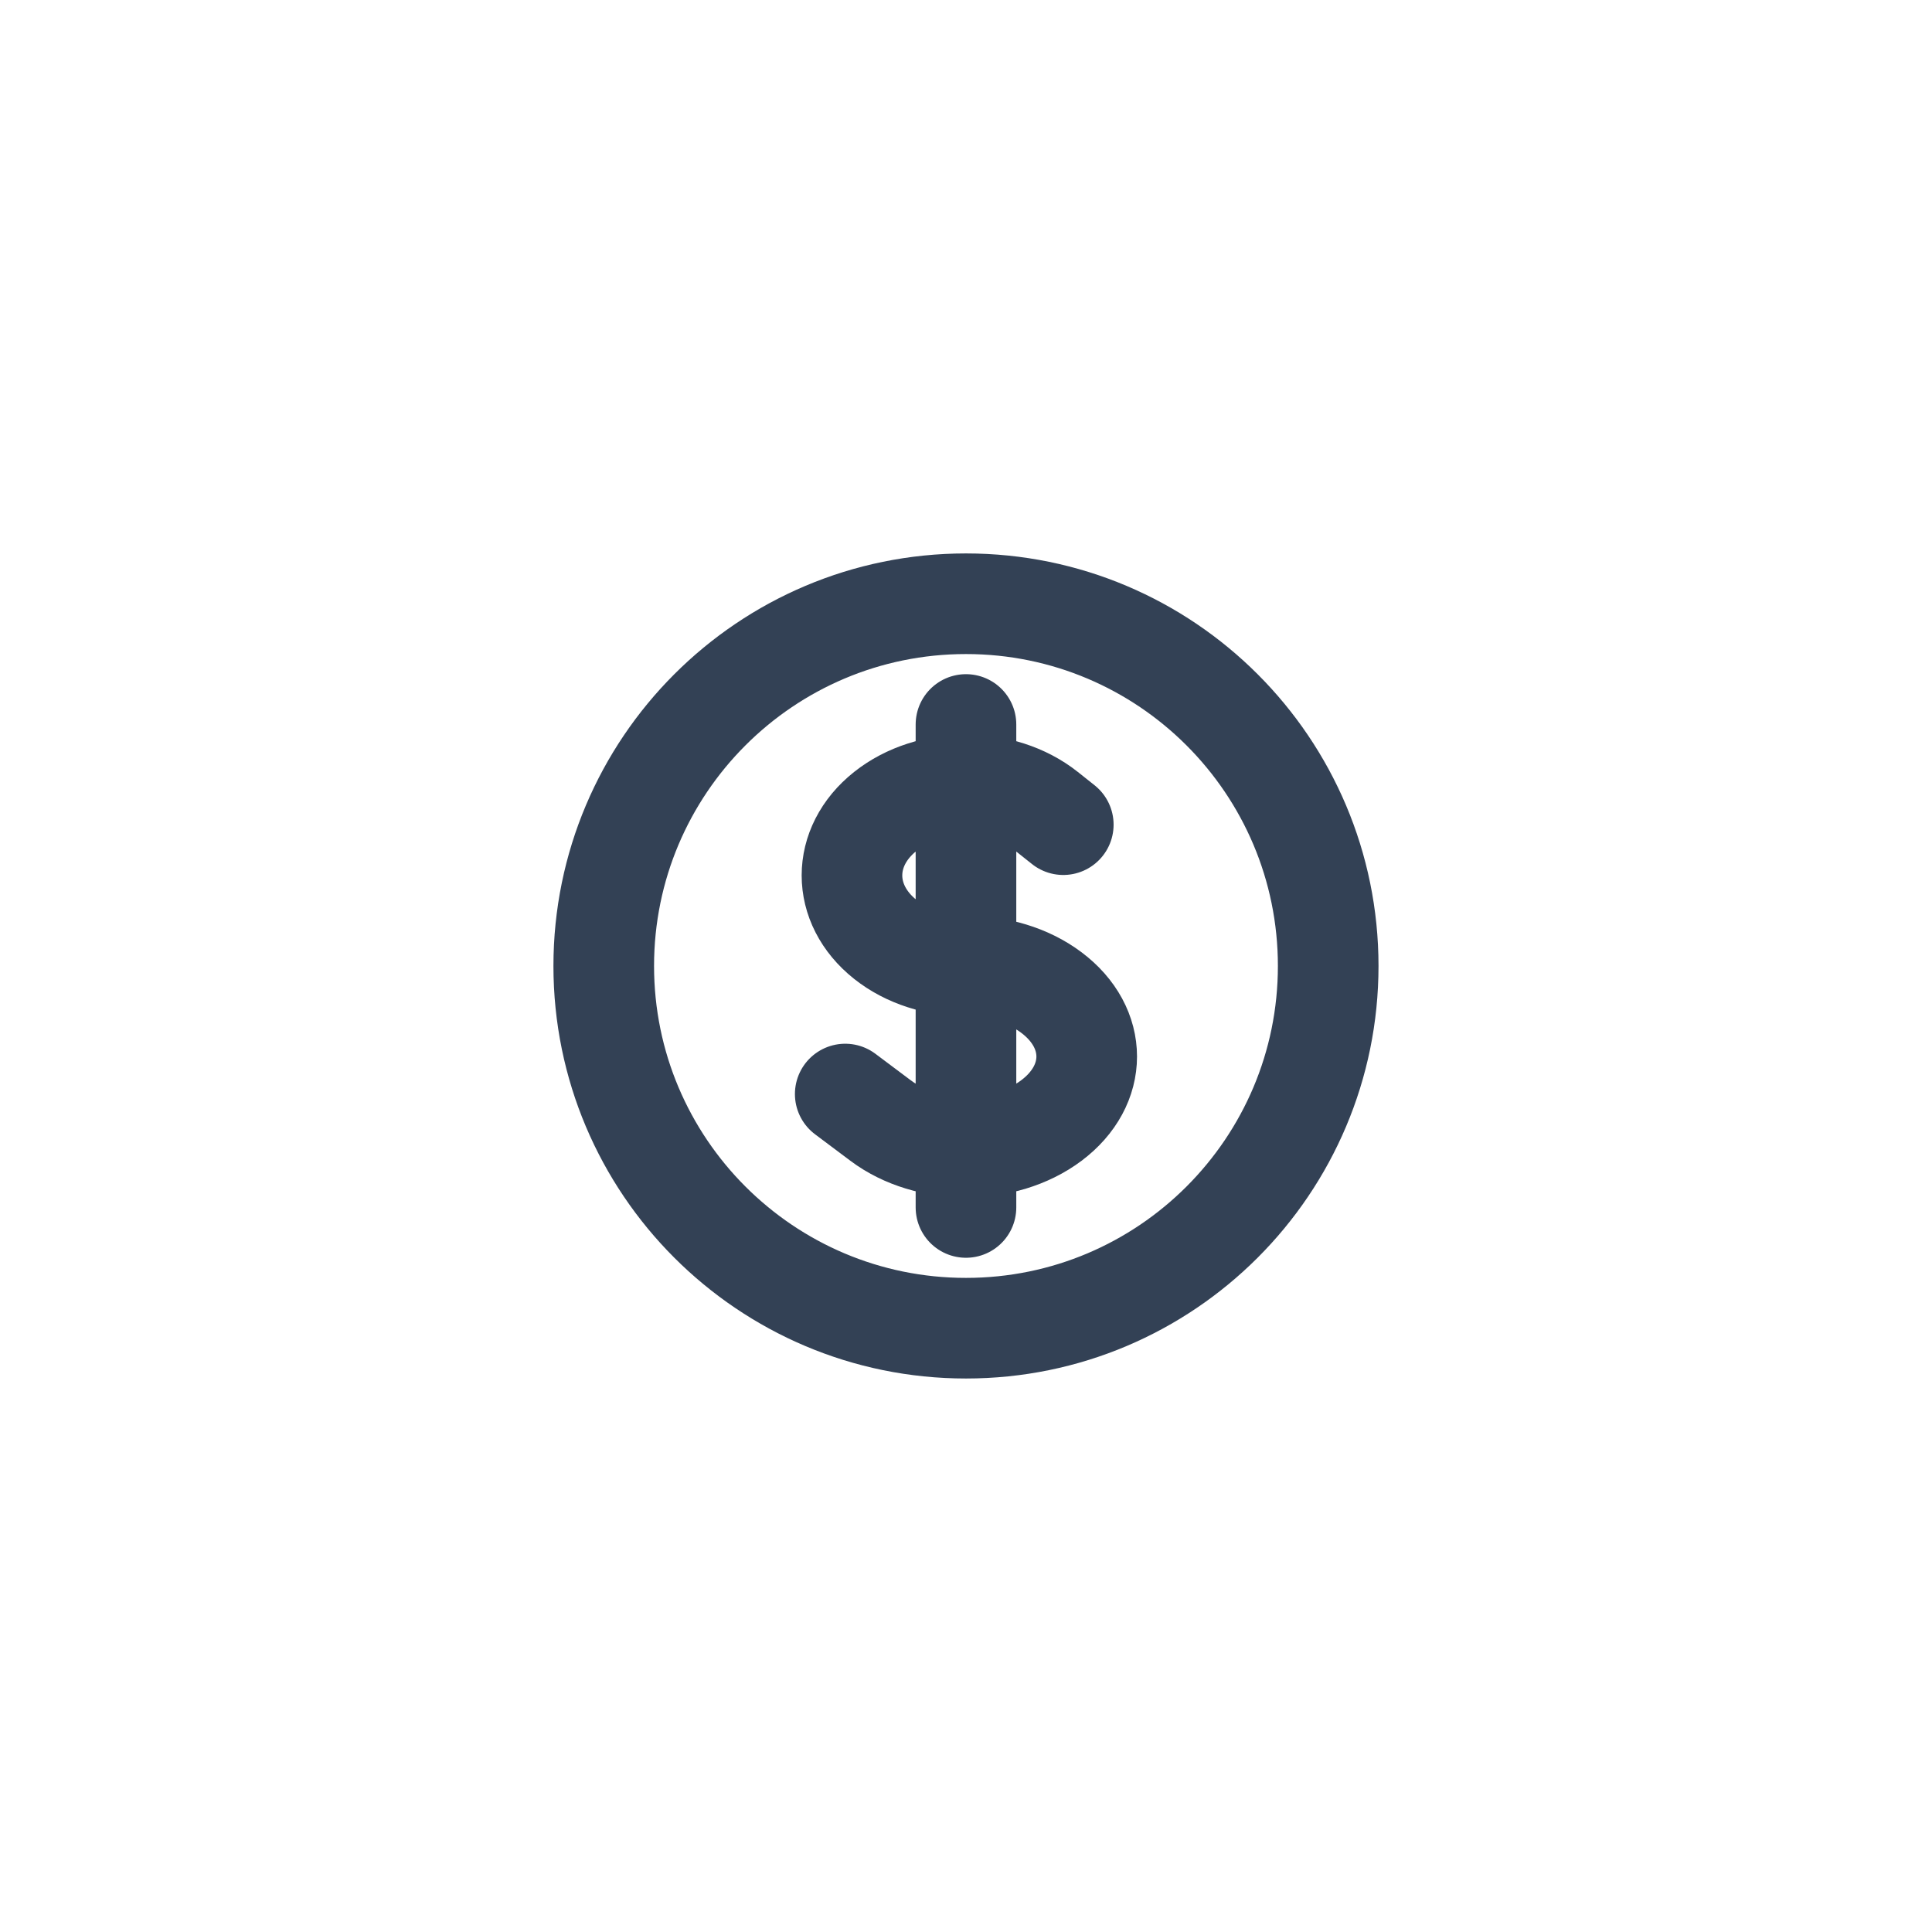
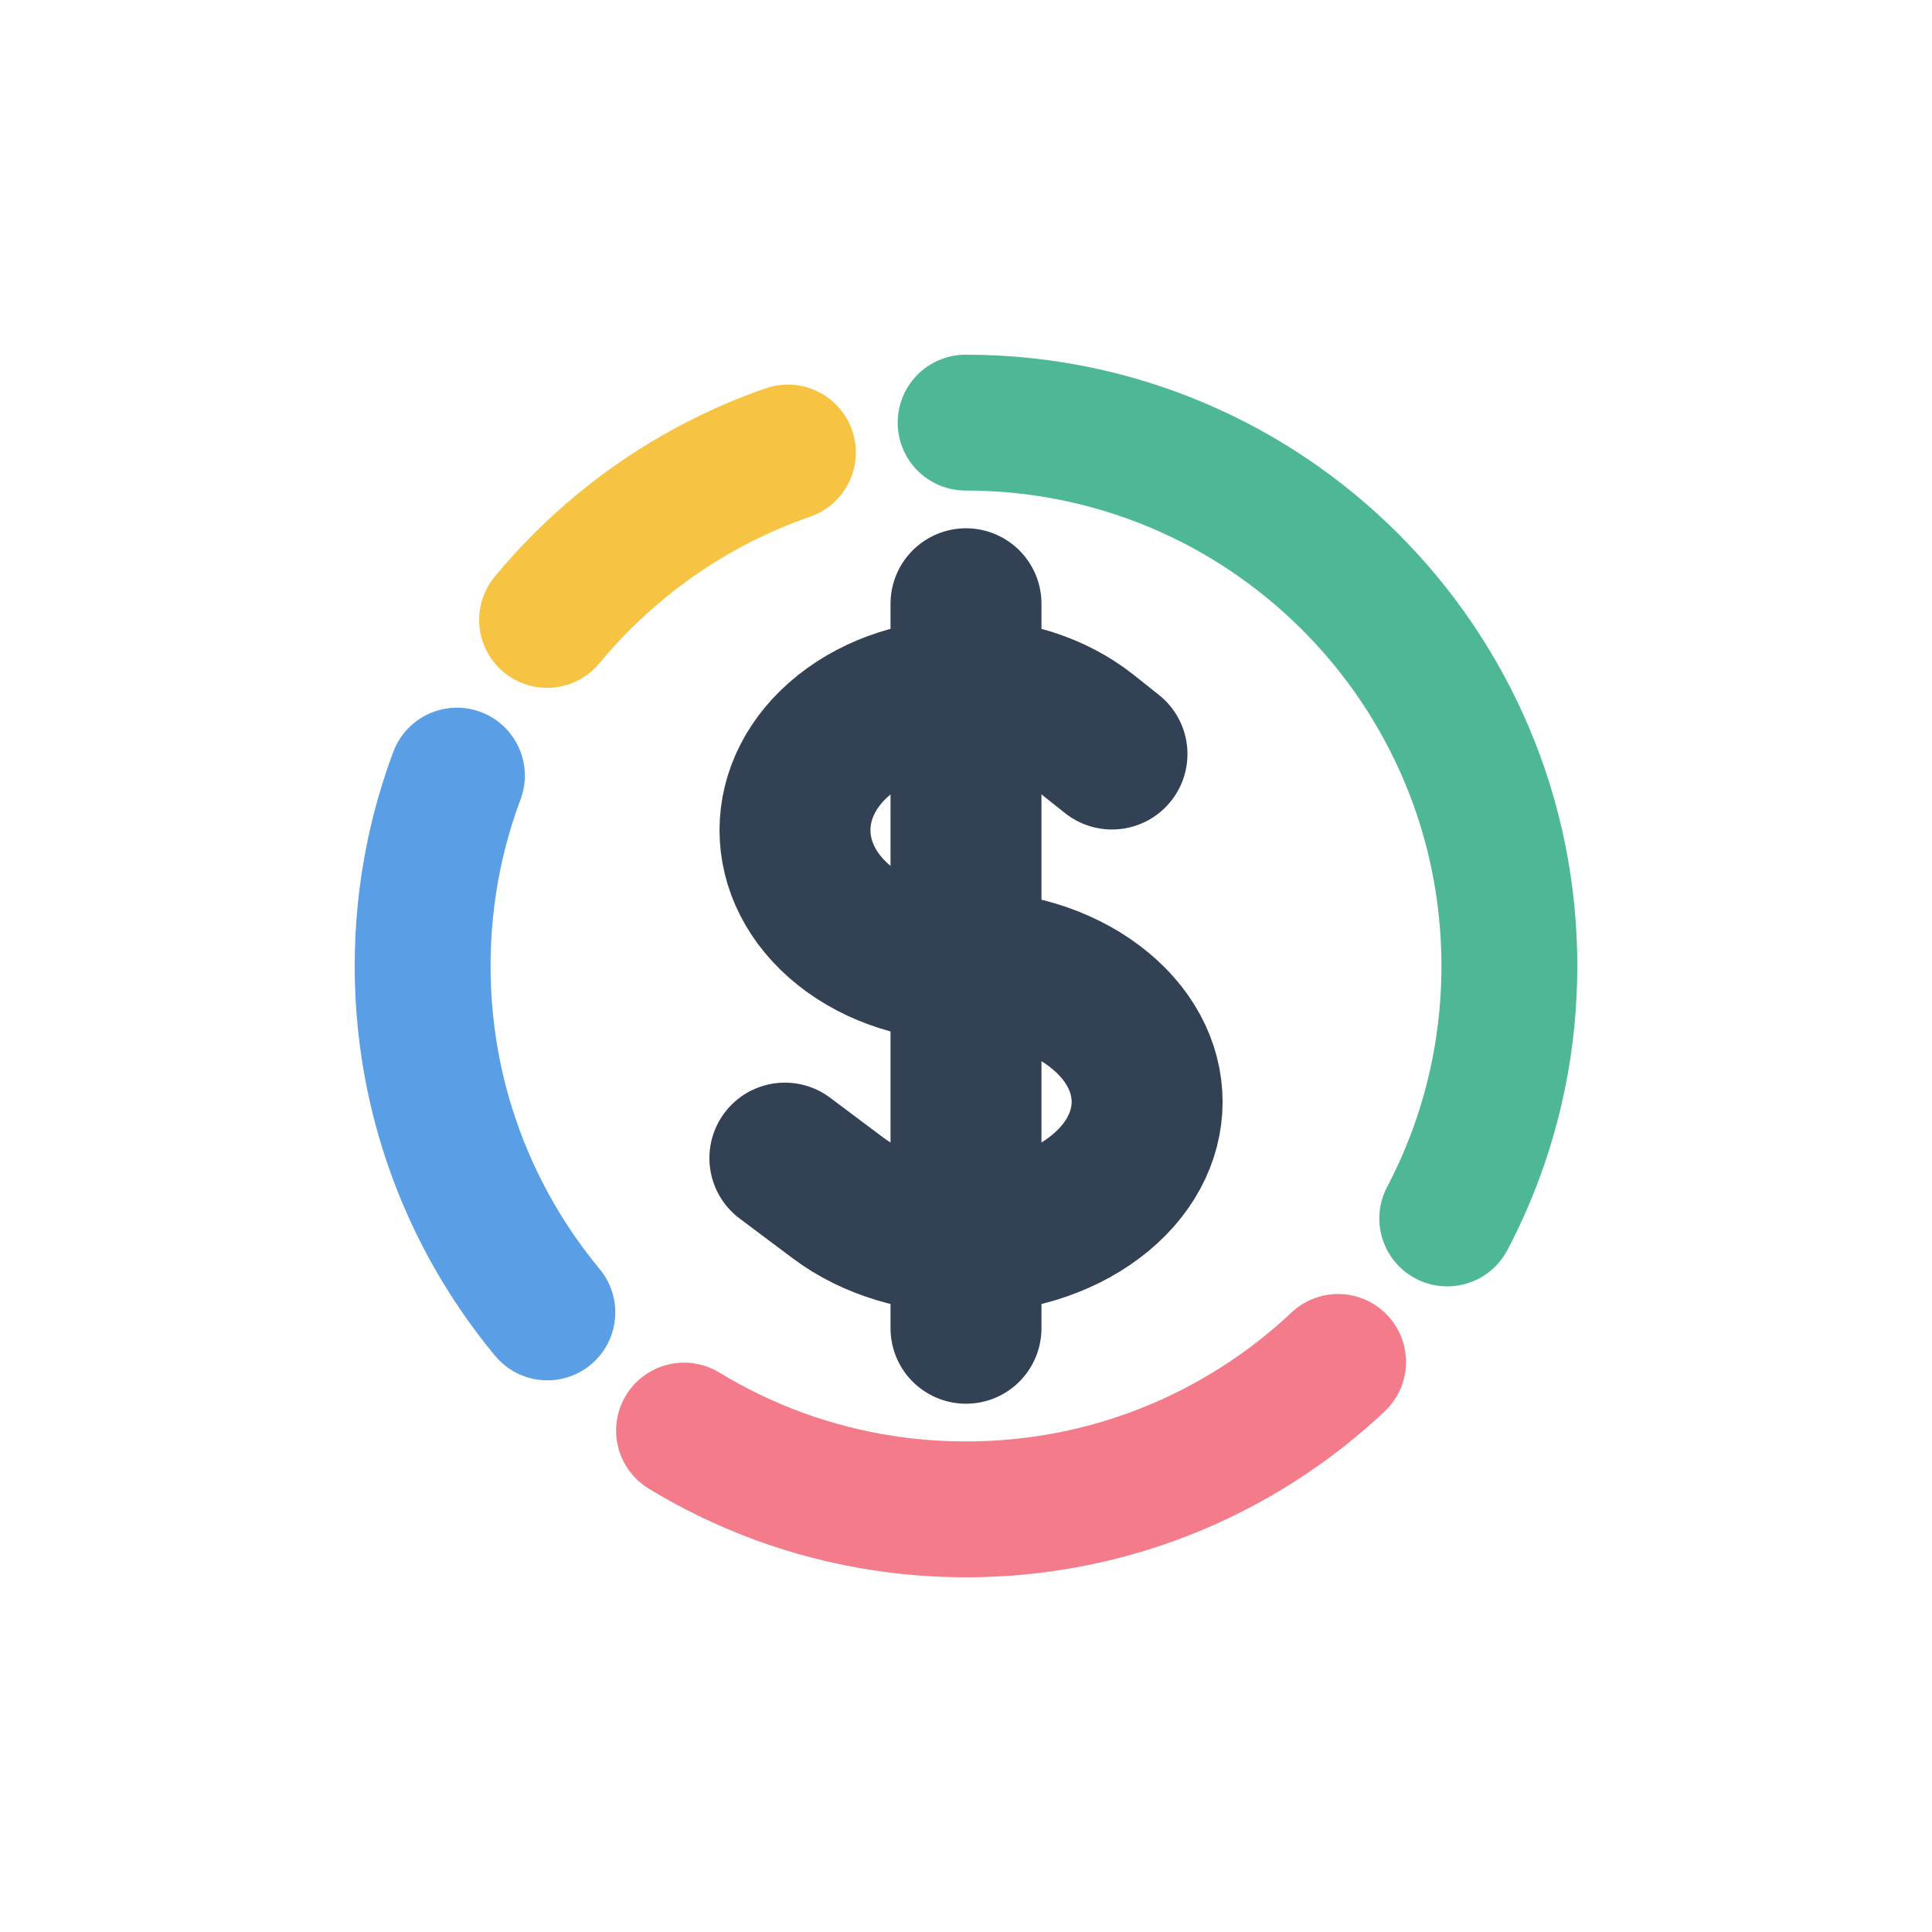
<svg xmlns="http://www.w3.org/2000/svg" viewBox="0 0 512 512" width="100%" height="100%">
  <rect width="512" height="512" fill="#ffffff" />
-   <g transform="translate(128, 128) scale(10.666)" fill="none" stroke="#334155" stroke-width="2.5" stroke-linecap="round" stroke-linejoin="round">
-     <path d="M12 6v12m-3-2.818l.879.659c1.171.879 3.07.879 4.242 0 1.172-.879 1.172-2.303 0-3.182C13.536 12.219 12.768 12 12 12c-.725 0-1.45-.22-2.003-.659-1.106-.879-1.106-2.303 0-3.182s2.9-.879 4.006 0l.415.33M21 12a9 9 0 11-18 0 9 9 0 0118 0z" />
+   <g transform="rotate(-90 256 256)">
+     <circle cx="256" cy="256" r="144" fill="none" stroke="#4EB896" stroke-width="36" stroke-linecap="round" stroke-dasharray="295.8 608.98" stroke-dashoffset="0" />
+     <circle cx="256" cy="256" r="144" fill="none" stroke="#F47B89" stroke-width="36" stroke-linecap="round" stroke-dasharray="187.2 717.58" stroke-dashoffset="-343.8" />
+     <circle cx="256" cy="256" r="144" fill="none" stroke="#5A9FE6" stroke-width="36" stroke-linecap="round" stroke-dasharray="151.1 753.68" stroke-dashoffset="-579.1" />
+     <circle cx="256" cy="256" r="144" fill="none" stroke="#F7C343" stroke-width="36" stroke-linecap="round" stroke-dasharray="78.7 826.08" stroke-dashoffset="-778.1" />
+   </g>
+   <g transform="translate(64, 64) scale(16)" fill="none" stroke="#334155" stroke-width="2.5" stroke-linecap="round" stroke-linejoin="round">
+     <path d="M12 6v12m-3-2.818l.879.659c1.171.879 3.07.879 4.242 0 1.172-.879 1.172-2.303 0-3.182C13.536 12.219 12.768 12 12 12c-.725 0-1.45-.22-2.003-.659-1.106-.879-1.106-2.303 0-3.182s2.9-.879 4.006 0l.415.33" />
  </g>
</svg>
